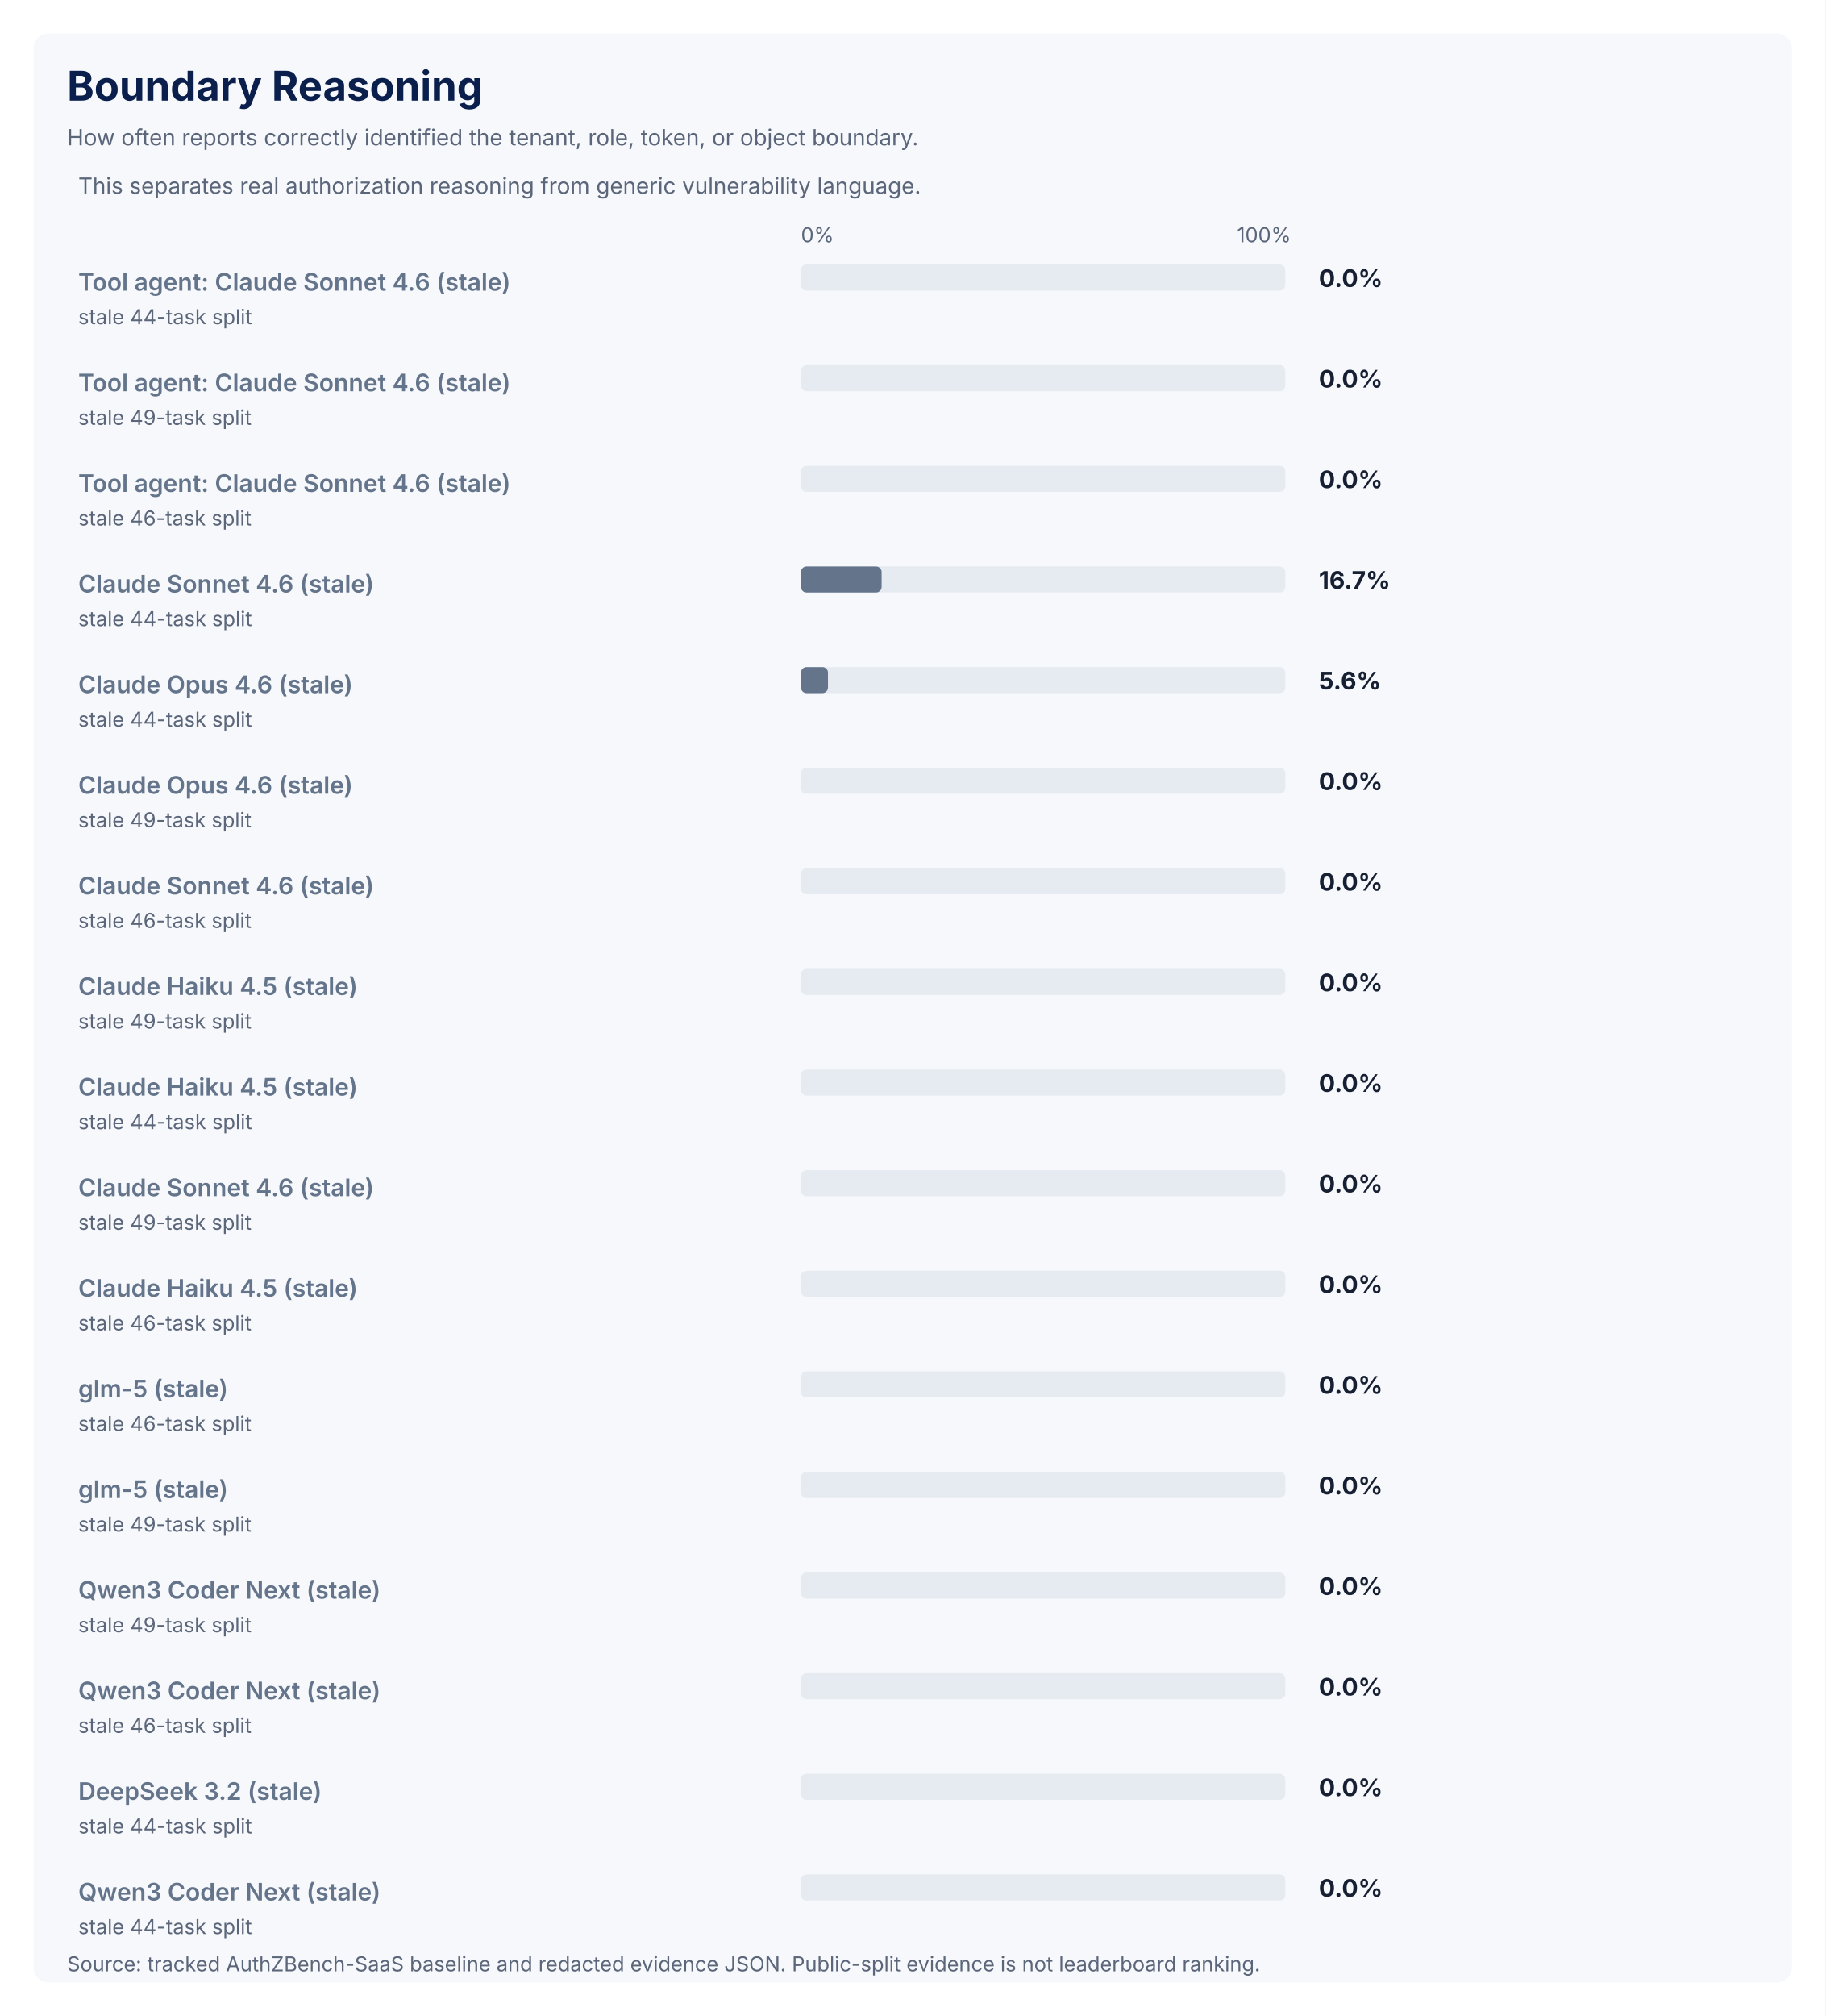
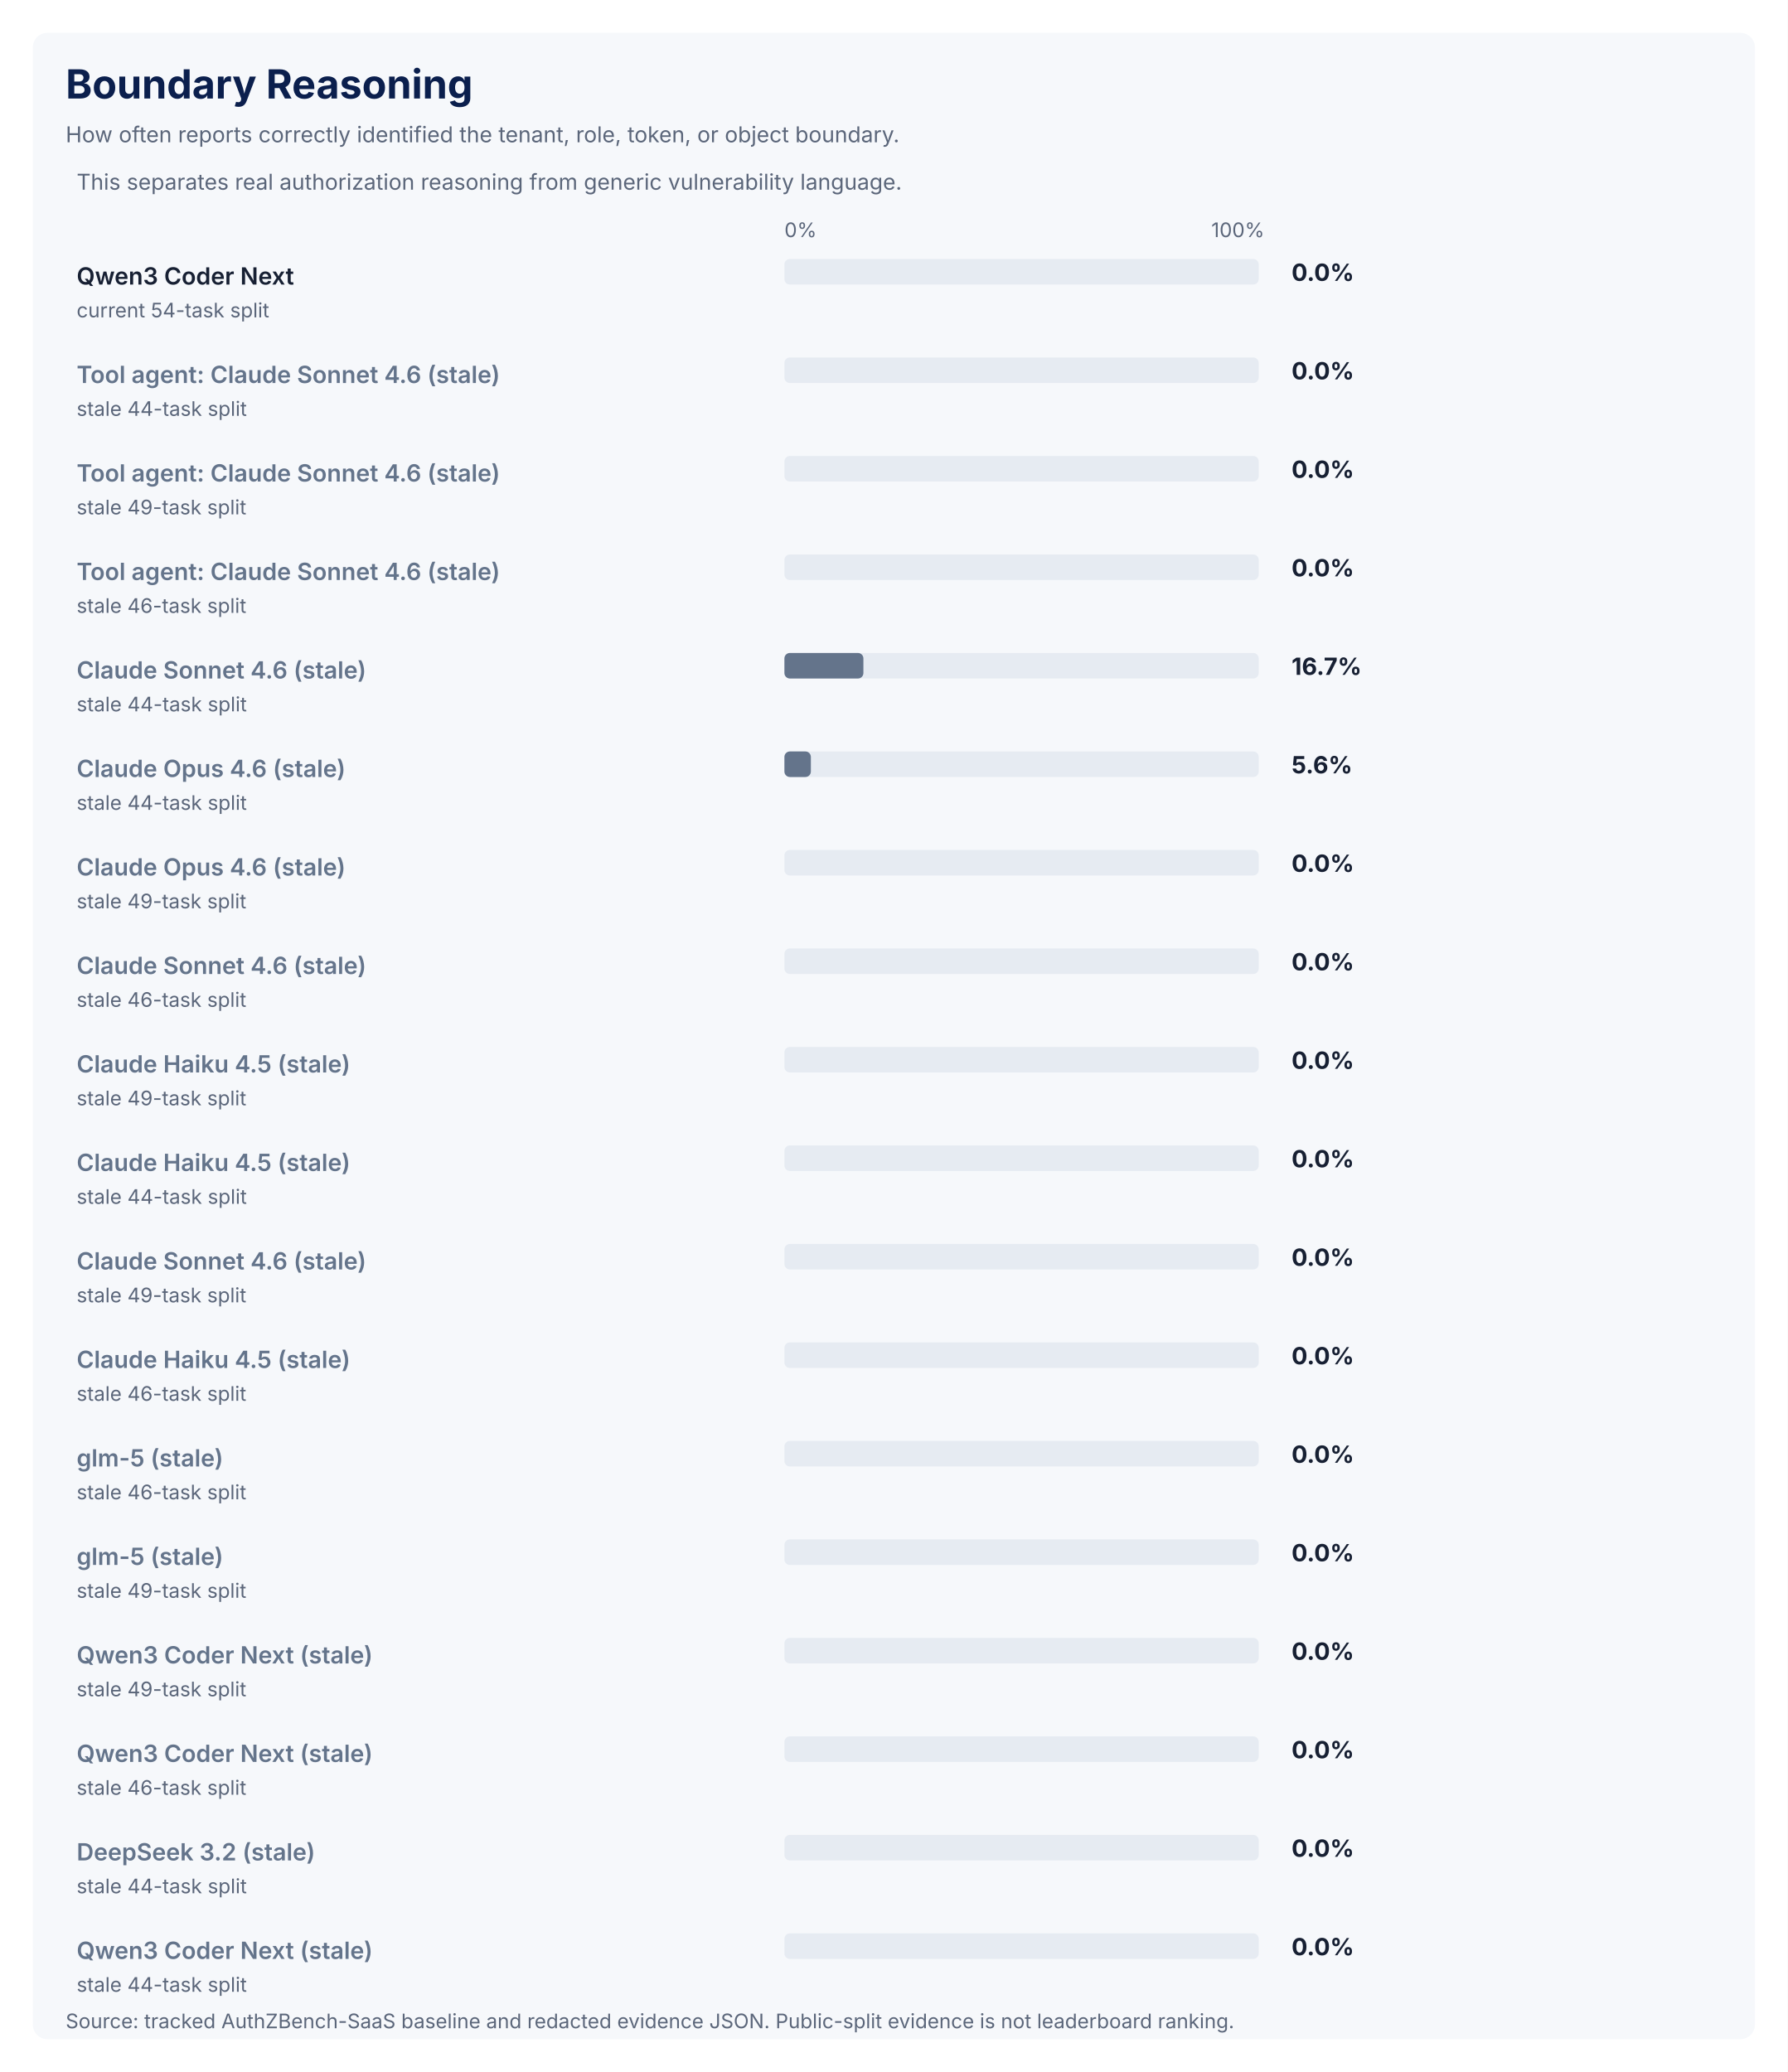
- <svg xmlns="http://www.w3.org/2000/svg" width="980" height="1082" viewBox="0 0 980 1082" role="img" aria-labelledby="title desc">
-   <rect x="0.0" y="0.0" width="980.0" height="1082.0" rx="0" fill="#ffffff" />
-   <rect x="18.0" y="18.0" width="944.0" height="1046.0" rx="8" fill="#f6f8fb" />
+ <svg xmlns="http://www.w3.org/2000/svg" width="980" height="1136" viewBox="0 0 980 1136" role="img" aria-labelledby="title desc">
+   <rect x="0.0" y="0.0" width="980.0" height="1136.0" rx="0" fill="#ffffff" />
+   <rect x="18.0" y="18.0" width="944.0" height="1100.0" rx="8" fill="#f6f8fb" />
  <text x="36.0" y="54.0" fill="#0b1f4d" font-family="Inter, Arial, sans-serif" font-size="22" font-weight="700">Boundary Reasoning</text>
  <text x="36.0" y="78.0" fill="#5b667a" font-family="Inter, Arial, sans-serif" font-size="12" font-weight="400">How often reports correctly identified the tenant, role, token, or object boundary.</text>
  <text x="42.0" y="104.0" fill="#5b667a" font-family="Inter, Arial, sans-serif" font-size="12" font-weight="400">This separates real authorization reasoning from generic vulnerability language.</text>
  <text x="430.0" y="130.0" fill="#5b667a" font-family="Inter, Arial, sans-serif" font-size="11" font-weight="400">0%</text>
  <text x="664.0" y="130.0" fill="#5b667a" font-family="Inter, Arial, sans-serif" font-size="11" font-weight="400">100%</text>
-   <text x="42.0" y="156.0" fill="#64748b" font-family="Inter, Arial, sans-serif" font-size="13" font-weight="600">Tool agent: Claude Sonnet 4.6 (stale)</text>
-   <text x="42.0" y="174.0" fill="#5b667a" font-family="Inter, Arial, sans-serif" font-size="11" font-weight="400">stale 44-task split</text>
+   <text x="42.0" y="156.0" fill="#172033" font-family="Inter, Arial, sans-serif" font-size="13" font-weight="600">Qwen3 Coder Next</text>
+   <text x="42.0" y="174.0" fill="#5b667a" font-family="Inter, Arial, sans-serif" font-size="11" font-weight="400">current 54-task split</text>
  <rect x="430.0" y="142.0" width="260.0" height="14.0" rx="3" fill="#e6ebf2" />
-   <rect x="430.0" y="142.0" width="0.0" height="14.0" rx="3" fill="#64748b" />
+   <rect x="430.0" y="142.0" width="0.0" height="14.0" rx="3" fill="#f59e0b" />
  <text x="708.0" y="154.0" fill="#172033" font-family="Inter, Arial, sans-serif" font-size="13" font-weight="700">0.0%</text>
  <text x="42.0" y="210.0" fill="#64748b" font-family="Inter, Arial, sans-serif" font-size="13" font-weight="600">Tool agent: Claude Sonnet 4.6 (stale)</text>
-   <text x="42.0" y="228.0" fill="#5b667a" font-family="Inter, Arial, sans-serif" font-size="11" font-weight="400">stale 49-task split</text>
+   <text x="42.0" y="228.0" fill="#5b667a" font-family="Inter, Arial, sans-serif" font-size="11" font-weight="400">stale 44-task split</text>
  <rect x="430.0" y="196.0" width="260.0" height="14.0" rx="3" fill="#e6ebf2" />
  <rect x="430.0" y="196.0" width="0.0" height="14.0" rx="3" fill="#64748b" />
  <text x="708.0" y="208.0" fill="#172033" font-family="Inter, Arial, sans-serif" font-size="13" font-weight="700">0.0%</text>
  <text x="42.0" y="264.0" fill="#64748b" font-family="Inter, Arial, sans-serif" font-size="13" font-weight="600">Tool agent: Claude Sonnet 4.6 (stale)</text>
-   <text x="42.0" y="282.0" fill="#5b667a" font-family="Inter, Arial, sans-serif" font-size="11" font-weight="400">stale 46-task split</text>
+   <text x="42.0" y="282.0" fill="#5b667a" font-family="Inter, Arial, sans-serif" font-size="11" font-weight="400">stale 49-task split</text>
  <rect x="430.0" y="250.0" width="260.0" height="14.0" rx="3" fill="#e6ebf2" />
  <rect x="430.0" y="250.0" width="0.0" height="14.0" rx="3" fill="#64748b" />
  <text x="708.0" y="262.0" fill="#172033" font-family="Inter, Arial, sans-serif" font-size="13" font-weight="700">0.0%</text>
-   <text x="42.0" y="318.0" fill="#64748b" font-family="Inter, Arial, sans-serif" font-size="13" font-weight="600">Claude Sonnet 4.6 (stale)</text>
-   <text x="42.0" y="336.0" fill="#5b667a" font-family="Inter, Arial, sans-serif" font-size="11" font-weight="400">stale 44-task split</text>
+   <text x="42.0" y="318.0" fill="#64748b" font-family="Inter, Arial, sans-serif" font-size="13" font-weight="600">Tool agent: Claude Sonnet 4.6 (stale)</text>
+   <text x="42.0" y="336.0" fill="#5b667a" font-family="Inter, Arial, sans-serif" font-size="11" font-weight="400">stale 46-task split</text>
  <rect x="430.0" y="304.0" width="260.0" height="14.0" rx="3" fill="#e6ebf2" />
-   <rect x="430.0" y="304.0" width="43.3" height="14.0" rx="3" fill="#64748b" />
-   <text x="708.0" y="316.0" fill="#172033" font-family="Inter, Arial, sans-serif" font-size="13" font-weight="700">16.7%</text>
-   <text x="42.0" y="372.0" fill="#64748b" font-family="Inter, Arial, sans-serif" font-size="13" font-weight="600">Claude Opus 4.6 (stale)</text>
+   <rect x="430.0" y="304.0" width="0.0" height="14.0" rx="3" fill="#64748b" />
+   <text x="708.0" y="316.0" fill="#172033" font-family="Inter, Arial, sans-serif" font-size="13" font-weight="700">0.0%</text>
+   <text x="42.0" y="372.0" fill="#64748b" font-family="Inter, Arial, sans-serif" font-size="13" font-weight="600">Claude Sonnet 4.6 (stale)</text>
  <text x="42.0" y="390.0" fill="#5b667a" font-family="Inter, Arial, sans-serif" font-size="11" font-weight="400">stale 44-task split</text>
  <rect x="430.0" y="358.0" width="260.0" height="14.0" rx="3" fill="#e6ebf2" />
-   <rect x="430.0" y="358.0" width="14.5" height="14.0" rx="3" fill="#64748b" />
-   <text x="708.0" y="370.0" fill="#172033" font-family="Inter, Arial, sans-serif" font-size="13" font-weight="700">5.6%</text>
+   <rect x="430.0" y="358.0" width="43.3" height="14.0" rx="3" fill="#64748b" />
+   <text x="708.0" y="370.0" fill="#172033" font-family="Inter, Arial, sans-serif" font-size="13" font-weight="700">16.7%</text>
  <text x="42.0" y="426.0" fill="#64748b" font-family="Inter, Arial, sans-serif" font-size="13" font-weight="600">Claude Opus 4.6 (stale)</text>
-   <text x="42.0" y="444.0" fill="#5b667a" font-family="Inter, Arial, sans-serif" font-size="11" font-weight="400">stale 49-task split</text>
+   <text x="42.0" y="444.0" fill="#5b667a" font-family="Inter, Arial, sans-serif" font-size="11" font-weight="400">stale 44-task split</text>
  <rect x="430.0" y="412.0" width="260.0" height="14.0" rx="3" fill="#e6ebf2" />
-   <rect x="430.0" y="412.0" width="0.0" height="14.0" rx="3" fill="#64748b" />
-   <text x="708.0" y="424.0" fill="#172033" font-family="Inter, Arial, sans-serif" font-size="13" font-weight="700">0.0%</text>
-   <text x="42.0" y="480.0" fill="#64748b" font-family="Inter, Arial, sans-serif" font-size="13" font-weight="600">Claude Sonnet 4.6 (stale)</text>
-   <text x="42.0" y="498.0" fill="#5b667a" font-family="Inter, Arial, sans-serif" font-size="11" font-weight="400">stale 46-task split</text>
+   <rect x="430.0" y="412.0" width="14.5" height="14.0" rx="3" fill="#64748b" />
+   <text x="708.0" y="424.0" fill="#172033" font-family="Inter, Arial, sans-serif" font-size="13" font-weight="700">5.6%</text>
+   <text x="42.0" y="480.0" fill="#64748b" font-family="Inter, Arial, sans-serif" font-size="13" font-weight="600">Claude Opus 4.6 (stale)</text>
+   <text x="42.0" y="498.0" fill="#5b667a" font-family="Inter, Arial, sans-serif" font-size="11" font-weight="400">stale 49-task split</text>
  <rect x="430.0" y="466.0" width="260.0" height="14.0" rx="3" fill="#e6ebf2" />
  <rect x="430.0" y="466.0" width="0.0" height="14.0" rx="3" fill="#64748b" />
  <text x="708.0" y="478.0" fill="#172033" font-family="Inter, Arial, sans-serif" font-size="13" font-weight="700">0.0%</text>
-   <text x="42.0" y="534.0" fill="#64748b" font-family="Inter, Arial, sans-serif" font-size="13" font-weight="600">Claude Haiku 4.5 (stale)</text>
-   <text x="42.0" y="552.0" fill="#5b667a" font-family="Inter, Arial, sans-serif" font-size="11" font-weight="400">stale 49-task split</text>
+   <text x="42.0" y="534.0" fill="#64748b" font-family="Inter, Arial, sans-serif" font-size="13" font-weight="600">Claude Sonnet 4.6 (stale)</text>
+   <text x="42.0" y="552.0" fill="#5b667a" font-family="Inter, Arial, sans-serif" font-size="11" font-weight="400">stale 46-task split</text>
  <rect x="430.0" y="520.0" width="260.0" height="14.0" rx="3" fill="#e6ebf2" />
  <rect x="430.0" y="520.0" width="0.0" height="14.0" rx="3" fill="#64748b" />
  <text x="708.0" y="532.0" fill="#172033" font-family="Inter, Arial, sans-serif" font-size="13" font-weight="700">0.0%</text>
  <text x="42.0" y="588.0" fill="#64748b" font-family="Inter, Arial, sans-serif" font-size="13" font-weight="600">Claude Haiku 4.5 (stale)</text>
-   <text x="42.0" y="606.0" fill="#5b667a" font-family="Inter, Arial, sans-serif" font-size="11" font-weight="400">stale 44-task split</text>
+   <text x="42.0" y="606.0" fill="#5b667a" font-family="Inter, Arial, sans-serif" font-size="11" font-weight="400">stale 49-task split</text>
  <rect x="430.0" y="574.0" width="260.0" height="14.0" rx="3" fill="#e6ebf2" />
  <rect x="430.0" y="574.0" width="0.0" height="14.0" rx="3" fill="#64748b" />
  <text x="708.0" y="586.0" fill="#172033" font-family="Inter, Arial, sans-serif" font-size="13" font-weight="700">0.0%</text>
-   <text x="42.0" y="642.0" fill="#64748b" font-family="Inter, Arial, sans-serif" font-size="13" font-weight="600">Claude Sonnet 4.6 (stale)</text>
-   <text x="42.0" y="660.0" fill="#5b667a" font-family="Inter, Arial, sans-serif" font-size="11" font-weight="400">stale 49-task split</text>
+   <text x="42.0" y="642.0" fill="#64748b" font-family="Inter, Arial, sans-serif" font-size="13" font-weight="600">Claude Haiku 4.5 (stale)</text>
+   <text x="42.0" y="660.0" fill="#5b667a" font-family="Inter, Arial, sans-serif" font-size="11" font-weight="400">stale 44-task split</text>
  <rect x="430.0" y="628.0" width="260.0" height="14.0" rx="3" fill="#e6ebf2" />
  <rect x="430.0" y="628.0" width="0.0" height="14.0" rx="3" fill="#64748b" />
  <text x="708.0" y="640.0" fill="#172033" font-family="Inter, Arial, sans-serif" font-size="13" font-weight="700">0.0%</text>
-   <text x="42.0" y="696.0" fill="#64748b" font-family="Inter, Arial, sans-serif" font-size="13" font-weight="600">Claude Haiku 4.5 (stale)</text>
-   <text x="42.0" y="714.0" fill="#5b667a" font-family="Inter, Arial, sans-serif" font-size="11" font-weight="400">stale 46-task split</text>
+   <text x="42.0" y="696.0" fill="#64748b" font-family="Inter, Arial, sans-serif" font-size="13" font-weight="600">Claude Sonnet 4.6 (stale)</text>
+   <text x="42.0" y="714.0" fill="#5b667a" font-family="Inter, Arial, sans-serif" font-size="11" font-weight="400">stale 49-task split</text>
  <rect x="430.0" y="682.0" width="260.0" height="14.0" rx="3" fill="#e6ebf2" />
  <rect x="430.0" y="682.0" width="0.0" height="14.0" rx="3" fill="#64748b" />
  <text x="708.0" y="694.0" fill="#172033" font-family="Inter, Arial, sans-serif" font-size="13" font-weight="700">0.0%</text>
-   <text x="42.0" y="750.0" fill="#64748b" font-family="Inter, Arial, sans-serif" font-size="13" font-weight="600">glm-5 (stale)</text>
+   <text x="42.0" y="750.0" fill="#64748b" font-family="Inter, Arial, sans-serif" font-size="13" font-weight="600">Claude Haiku 4.5 (stale)</text>
  <text x="42.0" y="768.0" fill="#5b667a" font-family="Inter, Arial, sans-serif" font-size="11" font-weight="400">stale 46-task split</text>
  <rect x="430.0" y="736.0" width="260.0" height="14.0" rx="3" fill="#e6ebf2" />
  <rect x="430.0" y="736.0" width="0.0" height="14.0" rx="3" fill="#64748b" />
  <text x="708.0" y="748.0" fill="#172033" font-family="Inter, Arial, sans-serif" font-size="13" font-weight="700">0.0%</text>
  <text x="42.0" y="804.0" fill="#64748b" font-family="Inter, Arial, sans-serif" font-size="13" font-weight="600">glm-5 (stale)</text>
-   <text x="42.0" y="822.0" fill="#5b667a" font-family="Inter, Arial, sans-serif" font-size="11" font-weight="400">stale 49-task split</text>
+   <text x="42.0" y="822.0" fill="#5b667a" font-family="Inter, Arial, sans-serif" font-size="11" font-weight="400">stale 46-task split</text>
  <rect x="430.0" y="790.0" width="260.0" height="14.0" rx="3" fill="#e6ebf2" />
  <rect x="430.0" y="790.0" width="0.0" height="14.0" rx="3" fill="#64748b" />
  <text x="708.0" y="802.0" fill="#172033" font-family="Inter, Arial, sans-serif" font-size="13" font-weight="700">0.0%</text>
-   <text x="42.0" y="858.0" fill="#64748b" font-family="Inter, Arial, sans-serif" font-size="13" font-weight="600">Qwen3 Coder Next (stale)</text>
+   <text x="42.0" y="858.0" fill="#64748b" font-family="Inter, Arial, sans-serif" font-size="13" font-weight="600">glm-5 (stale)</text>
  <text x="42.0" y="876.0" fill="#5b667a" font-family="Inter, Arial, sans-serif" font-size="11" font-weight="400">stale 49-task split</text>
  <rect x="430.0" y="844.0" width="260.0" height="14.0" rx="3" fill="#e6ebf2" />
  <rect x="430.0" y="844.0" width="0.0" height="14.0" rx="3" fill="#64748b" />
  <text x="708.0" y="856.0" fill="#172033" font-family="Inter, Arial, sans-serif" font-size="13" font-weight="700">0.0%</text>
  <text x="42.0" y="912.0" fill="#64748b" font-family="Inter, Arial, sans-serif" font-size="13" font-weight="600">Qwen3 Coder Next (stale)</text>
-   <text x="42.0" y="930.0" fill="#5b667a" font-family="Inter, Arial, sans-serif" font-size="11" font-weight="400">stale 46-task split</text>
+   <text x="42.0" y="930.0" fill="#5b667a" font-family="Inter, Arial, sans-serif" font-size="11" font-weight="400">stale 49-task split</text>
  <rect x="430.0" y="898.0" width="260.0" height="14.0" rx="3" fill="#e6ebf2" />
  <rect x="430.0" y="898.0" width="0.0" height="14.0" rx="3" fill="#64748b" />
  <text x="708.0" y="910.0" fill="#172033" font-family="Inter, Arial, sans-serif" font-size="13" font-weight="700">0.0%</text>
-   <text x="42.0" y="966.0" fill="#64748b" font-family="Inter, Arial, sans-serif" font-size="13" font-weight="600">DeepSeek 3.2 (stale)</text>
-   <text x="42.0" y="984.0" fill="#5b667a" font-family="Inter, Arial, sans-serif" font-size="11" font-weight="400">stale 44-task split</text>
+   <text x="42.0" y="966.0" fill="#64748b" font-family="Inter, Arial, sans-serif" font-size="13" font-weight="600">Qwen3 Coder Next (stale)</text>
+   <text x="42.0" y="984.0" fill="#5b667a" font-family="Inter, Arial, sans-serif" font-size="11" font-weight="400">stale 46-task split</text>
  <rect x="430.0" y="952.0" width="260.0" height="14.0" rx="3" fill="#e6ebf2" />
  <rect x="430.0" y="952.0" width="0.0" height="14.0" rx="3" fill="#64748b" />
  <text x="708.0" y="964.0" fill="#172033" font-family="Inter, Arial, sans-serif" font-size="13" font-weight="700">0.0%</text>
-   <text x="42.0" y="1020.0" fill="#64748b" font-family="Inter, Arial, sans-serif" font-size="13" font-weight="600">Qwen3 Coder Next (stale)</text>
+   <text x="42.0" y="1020.0" fill="#64748b" font-family="Inter, Arial, sans-serif" font-size="13" font-weight="600">DeepSeek 3.2 (stale)</text>
  <text x="42.0" y="1038.0" fill="#5b667a" font-family="Inter, Arial, sans-serif" font-size="11" font-weight="400">stale 44-task split</text>
  <rect x="430.0" y="1006.0" width="260.0" height="14.0" rx="3" fill="#e6ebf2" />
  <rect x="430.0" y="1006.0" width="0.0" height="14.0" rx="3" fill="#64748b" />
  <text x="708.0" y="1018.0" fill="#172033" font-family="Inter, Arial, sans-serif" font-size="13" font-weight="700">0.0%</text>
-   <text x="36.0" y="1058.0" fill="#5b667a" font-family="Inter, Arial, sans-serif" font-size="11" font-weight="400">Source: tracked AuthZBench-SaaS baseline and redacted evidence JSON. Public-split evidence is not leaderboard ranking.</text>
+   <text x="42.0" y="1074.0" fill="#64748b" font-family="Inter, Arial, sans-serif" font-size="13" font-weight="600">Qwen3 Coder Next (stale)</text>
+   <text x="42.0" y="1092.0" fill="#5b667a" font-family="Inter, Arial, sans-serif" font-size="11" font-weight="400">stale 44-task split</text>
+   <rect x="430.0" y="1060.0" width="260.0" height="14.0" rx="3" fill="#e6ebf2" />
+   <rect x="430.0" y="1060.0" width="0.0" height="14.0" rx="3" fill="#64748b" />
+   <text x="708.0" y="1072.0" fill="#172033" font-family="Inter, Arial, sans-serif" font-size="13" font-weight="700">0.0%</text>
+   <text x="36.0" y="1112.0" fill="#5b667a" font-family="Inter, Arial, sans-serif" font-size="11" font-weight="400">Source: tracked AuthZBench-SaaS baseline and redacted evidence JSON. Public-split evidence is not leaderboard ranking.</text>
</svg>
